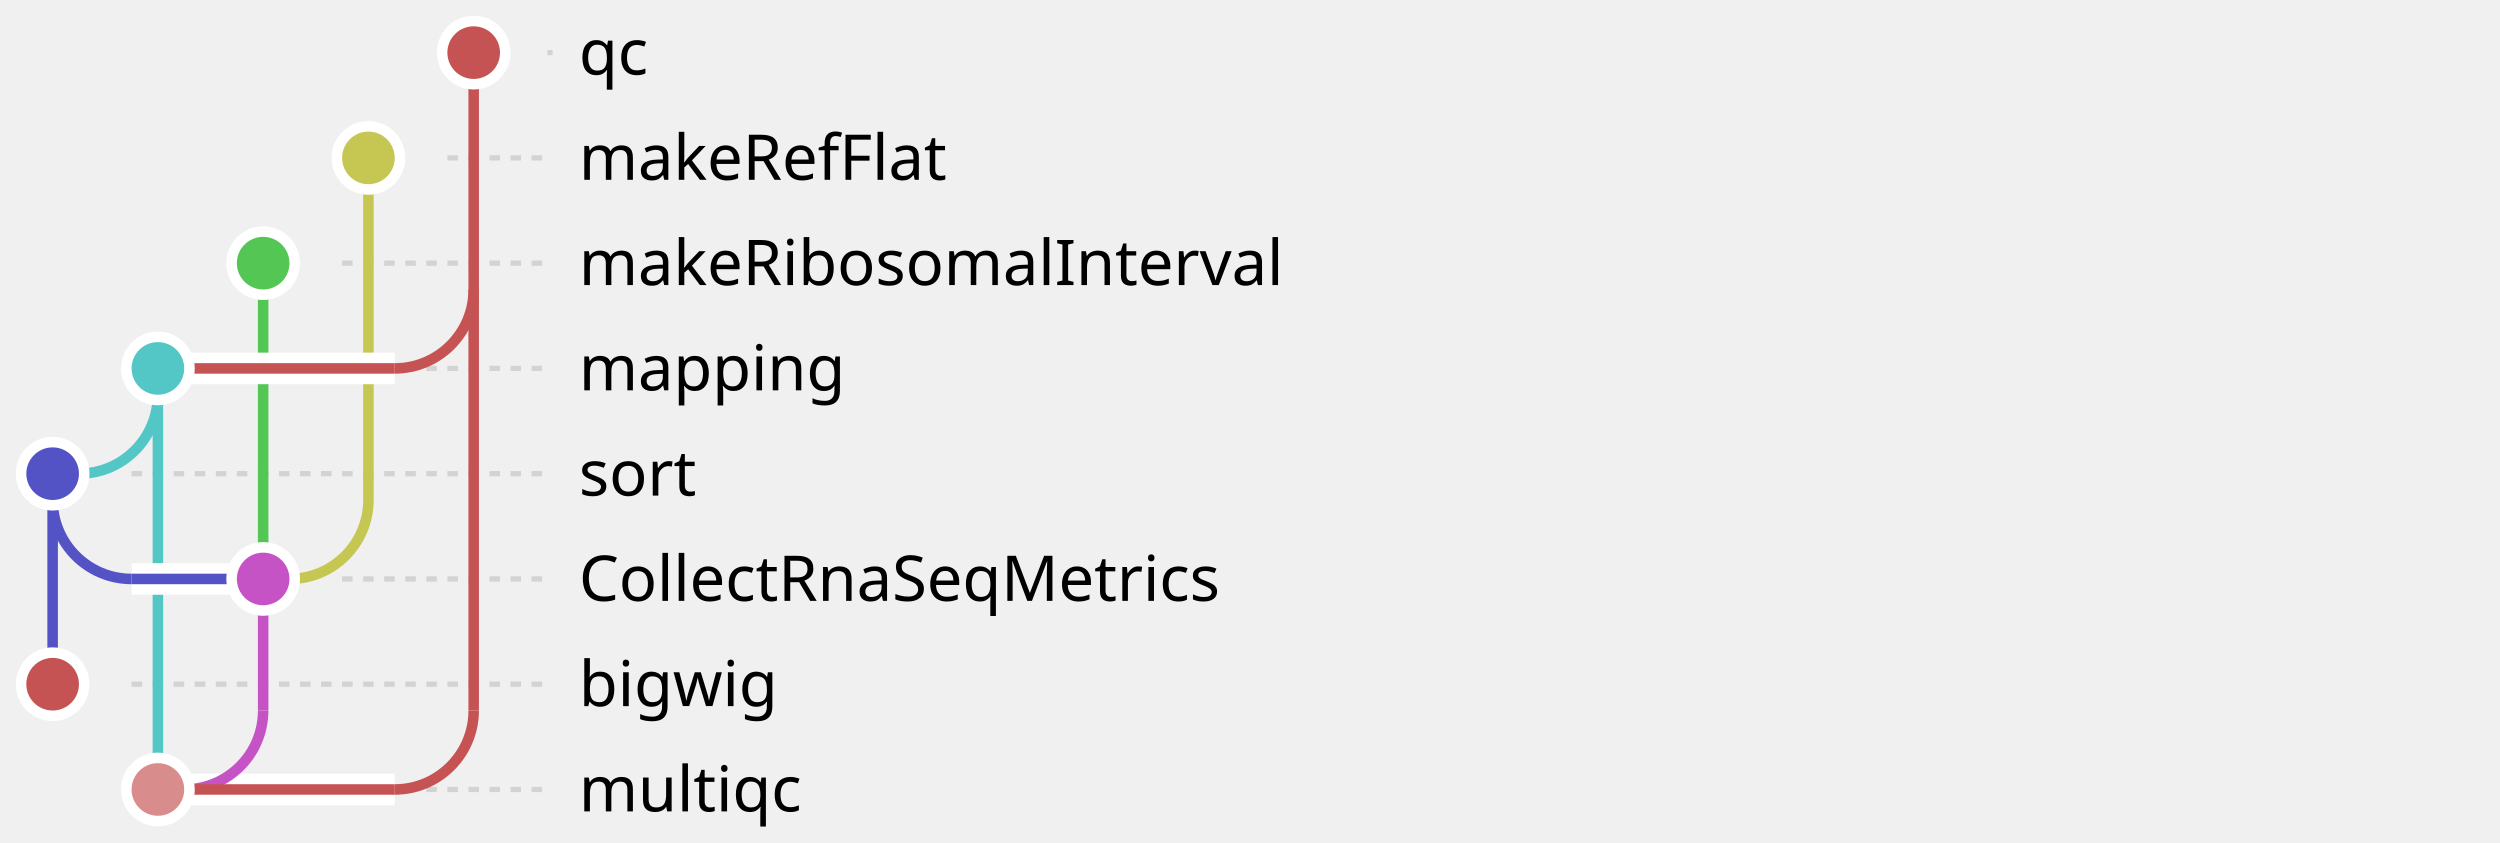
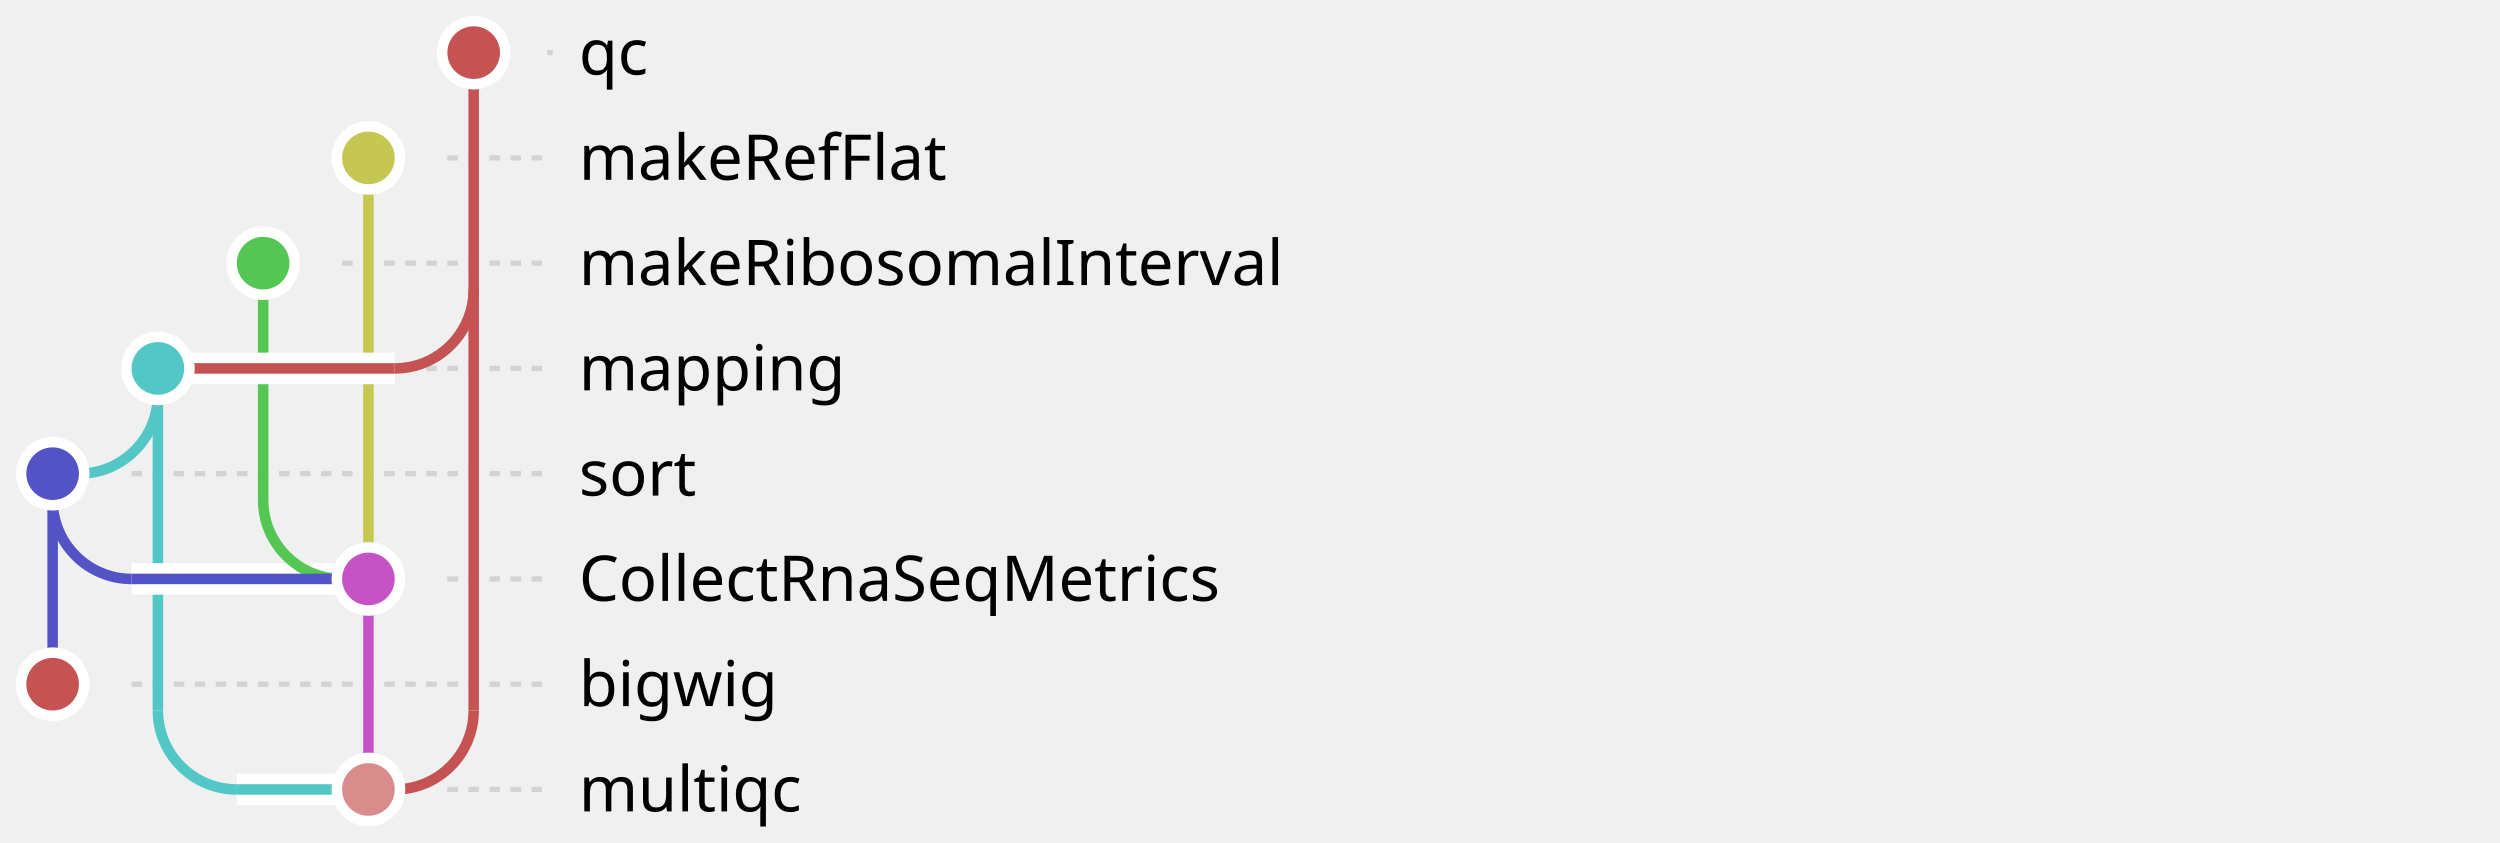
<svg xmlns="http://www.w3.org/2000/svg" baseProfile="full" height="100%" version="1.1" viewBox="25.0,5.0,475.0,160.0" width="100%">
  <defs />
  <g>
    <line stroke="lightgrey" stroke-dasharray="2" x1="130.0" x2="129.0" y1="15.0" y2="15.0" />
    <line stroke="lightgrey" stroke-dasharray="2" x1="110.0" x2="129.0" y1="35.0" y2="35.0" />
    <line stroke="lightgrey" stroke-dasharray="2" x1="90.0" x2="129.0" y1="55.0" y2="55.0" />
    <line stroke="lightgrey" stroke-dasharray="2" x1="70.0" x2="129.0" y1="75.0" y2="75.0" />
    <line stroke="lightgrey" stroke-dasharray="2" x1="50.0" x2="129.0" y1="95.0" y2="95.0" />
-     <line stroke="lightgrey" stroke-dasharray="2" x1="90.0" x2="129.0" y1="115.0" y2="115.0" />
+     <line stroke="lightgrey" stroke-dasharray="2" x1="110.0" x2="129.0" y1="115.0" y2="115.0" />
    <line stroke="lightgrey" stroke-dasharray="2" x1="50.0" x2="129.0" y1="135.0" y2="135.0" />
-     <line stroke="lightgrey" stroke-dasharray="2" x1="70.0" x2="129.0" y1="155.0" y2="155.0" />
+     <line stroke="lightgrey" stroke-dasharray="2" x1="110.0" x2="129.0" y1="155.0" y2="155.0" />
  </g>
  <g>
-     <line stroke="#53c653" stroke-width="2.0" x1="75.0" x2="75.0" y1="55.0" y2="115.0" />
-     <line stroke="#c6c653" stroke-width="2.0" x1="95.0" x2="95.0" y1="35.0" y2="100.0" />
+     <line stroke="#53c653" stroke-width="2.0" x1="75.0" x2="75.0" y1="55.0" y2="100.0" />
+     <line stroke="#c6c653" stroke-width="2.0" x1="95.0" x2="95.0" y1="35.0" y2="115.0" />
    <line stroke="#5353c6" stroke-width="2.0" x1="35.0" x2="35.0" y1="95.0" y2="135.0" />
-     <line stroke="#53c6c6" stroke-width="2.0" x1="55.0" x2="55.0" y1="75.0" y2="155.0" />
-     <line stroke="#c653c6" stroke-width="2.0" x1="75.0" x2="75.0" y1="115.0" y2="140.0" />
+     <line stroke="#53c6c6" stroke-width="2.0" x1="55.0" x2="55.0" y1="75.0" y2="140.0" />
+     <line stroke="#c653c6" stroke-width="2.0" x1="95.0" x2="95.0" y1="115.0" y2="155.0" />
    <line stroke="#c65353" stroke-width="2.0" x1="115.0" x2="115.0" y1="15.0" y2="140.0" />
  </g>
  <g>
    <line stroke="white" stroke-width="6.0" x1="55.0" x2="100.0" y1="75.0" y2="75.0" />
    <line stroke="white" stroke-width="6.0" x1="35.0" x2="40.0" y1="95.0" y2="95.0" />
-     <line stroke="white" stroke-width="6.0" x1="50.0" x2="75.0" y1="115.0" y2="115.0" />
-     <line stroke="white" stroke-width="6.0" x1="75.0" x2="80.0" y1="115.0" y2="115.0" />
-     <line stroke="white" stroke-width="6.0" x1="55.0" x2="100.0" y1="155.0" y2="155.0" />
+     <line stroke="white" stroke-width="6.0" x1="50.0" x2="95.0" y1="115.0" y2="115.0" />
+     <line stroke="white" stroke-width="6.0" x1="70.0" x2="95.0" y1="155.0" y2="155.0" />
+     <line stroke="white" stroke-width="6.0" x1="95.0" x2="100.0" y1="155.0" y2="155.0" />
  </g>
  <g>
    <path d="M 115.0,60.0 a15.0,15.0 0 0,1 -15.0,15.0" fill="none" stroke="#c65353" stroke-width="2.0" />
    <line stroke="#c65353" stroke-width="2.0" x1="55.0" x2="100.0" y1="75.0" y2="75.0" />
    <path d="M 55.0,80.0 a15.0,15.0 0 0,1 -15.0,15.0" fill="none" stroke="#53c6c6" stroke-width="2.0" />
    <line stroke="#53c6c6" stroke-width="2.0" x1="35.0" x2="40.0" y1="95.0" y2="95.0" />
    <path d="M 35.0,100.0 a15.0,15.0 0 0,0 15.0,15.0" fill="none" stroke="#5353c6" stroke-width="2.0" />
-     <line stroke="#5353c6" stroke-width="2.0" x1="50.0" x2="75.0" y1="115.0" y2="115.0" />
-     <path d="M 95.0,100.0 a15.0,15.0 0 0,1 -15.0,15.0" fill="none" stroke="#c6c653" stroke-width="2.0" />
-     <line stroke="#c6c653" stroke-width="2.0" x1="75.0" x2="80.0" y1="115.0" y2="115.0" />
-     <path d="M 75.0,140.0 a15.0,15.0 0 0,1 -15.0,15.0" fill="none" stroke="#c653c6" stroke-width="2.0" />
+     <path d="M 75.0,100.0 a15.0,15.0 0 0,0 15.0,15.0" fill="none" stroke="#53c653" stroke-width="2.0" />
+     <line stroke="#5353c6" stroke-width="2.0" x1="50.0" x2="95.0" y1="115.0" y2="115.0" />
+     <path d="M 55.0,140.0 a15.0,15.0 0 0,0 15.0,15.0" fill="none" stroke="#53c6c6" stroke-width="2.0" />
+     <line stroke="#53c6c6" stroke-width="2.0" x1="70.0" x2="95.0" y1="155.0" y2="155.0" />
    <path d="M 115.0,140.0 a15.0,15.0 0 0,1 -15.0,15.0" fill="none" stroke="#c65353" stroke-width="2.0" />
-     <line stroke="#c65353" stroke-width="2.0" x1="55.0" x2="100.0" y1="155.0" y2="155.0" />
+     <line stroke="#c65353" stroke-width="2.0" x1="95.0" x2="100.0" y1="155.0" y2="155.0" />
  </g>
  <g>
    <circle cx="115.0" cy="15.0" fill="#c65353" id="Nqc" r="6.0" stroke="white" stroke-width="2.0" />
    <text dominant-baseline="middle" font-family="sans-serif" font-size="inherit" x="135.0" y="15.0">qc</text>
    <circle cx="95.0" cy="35.0" fill="#c6c653" id="NmakeRefFlat" r="6.0" stroke="white" stroke-width="2.0" />
    <text dominant-baseline="middle" font-family="sans-serif" font-size="inherit" x="135.0" y="35.0">makeRefFlat</text>
    <circle cx="75.0" cy="55.0" fill="#53c653" id="NmakeRibosomalInterval" r="6.0" stroke="white" stroke-width="2.0" />
    <text dominant-baseline="middle" font-family="sans-serif" font-size="inherit" x="135.0" y="55.0">makeRibosomalInterval</text>
    <circle cx="55.0" cy="75.0" fill="#53c6c6" id="Nmapping" r="6.0" stroke="white" stroke-width="2.0" />
    <text dominant-baseline="middle" font-family="sans-serif" font-size="inherit" x="135.0" y="75.0">mapping</text>
    <circle cx="35.0" cy="95.0" fill="#5353c6" id="Nsort" r="6.0" stroke="white" stroke-width="2.0" />
    <text dominant-baseline="middle" font-family="sans-serif" font-size="inherit" x="135.0" y="95.0">sort</text>
-     <circle cx="75.0" cy="115.0" fill="#c653c6" id="NCollectRnaSeqMetrics" r="6.0" stroke="white" stroke-width="2.0" />
+     <circle cx="95.0" cy="115.0" fill="#c653c6" id="NCollectRnaSeqMetrics" r="6.0" stroke="white" stroke-width="2.0" />
    <text dominant-baseline="middle" font-family="sans-serif" font-size="inherit" x="135.0" y="115.0">CollectRnaSeqMetrics</text>
    <circle cx="35.0" cy="135.0" fill="#c65353" id="Nbigwig" r="6.0" stroke="white" stroke-width="2.0" />
    <text dominant-baseline="middle" font-family="sans-serif" font-size="inherit" x="135.0" y="135.0">bigwig</text>
-     <circle cx="55.0" cy="155.0" fill="#d98c8c" id="Nmultiqc" r="6.0" stroke="white" stroke-width="2.0" />
+     <circle cx="95.0" cy="155.0" fill="#d98c8c" id="Nmultiqc" r="6.0" stroke="white" stroke-width="2.0" />
    <text dominant-baseline="middle" font-family="sans-serif" font-size="inherit" x="135.0" y="155.0">multiqc</text>
  </g>
</svg>
